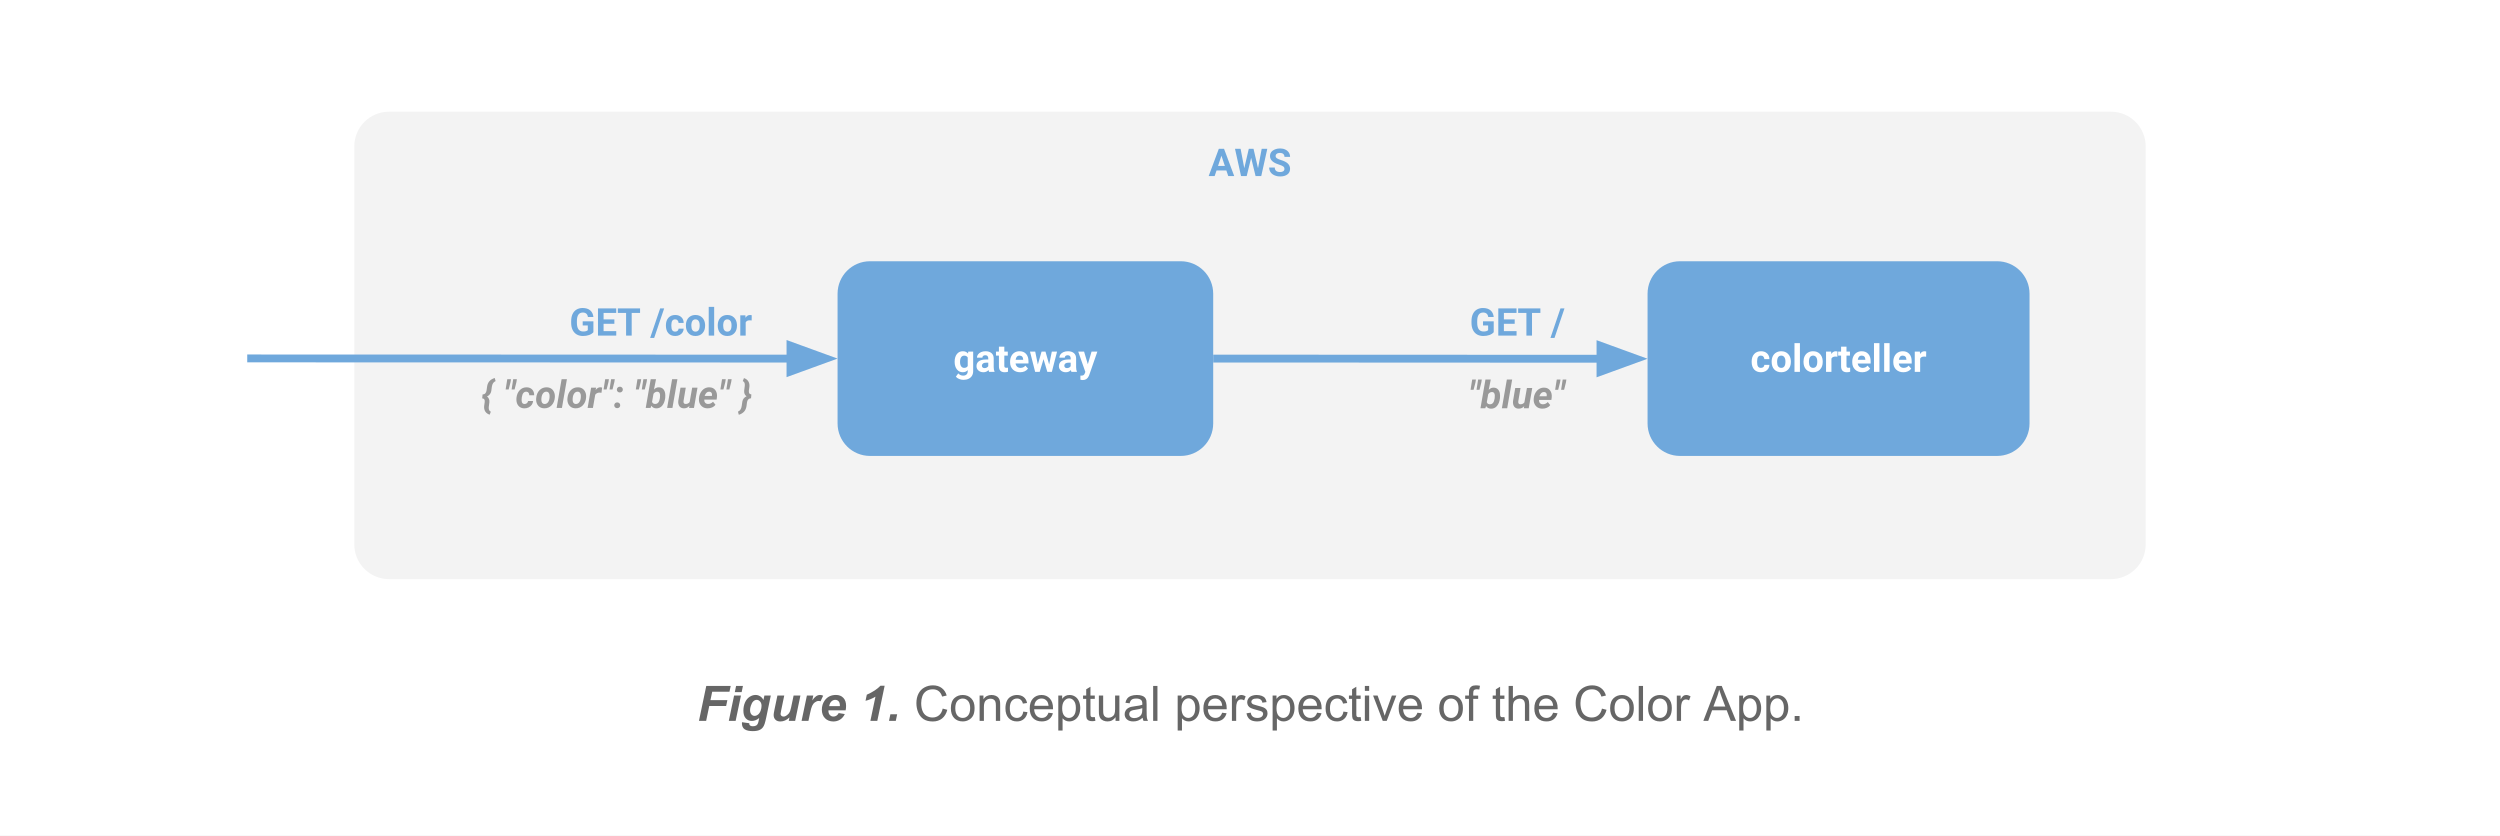
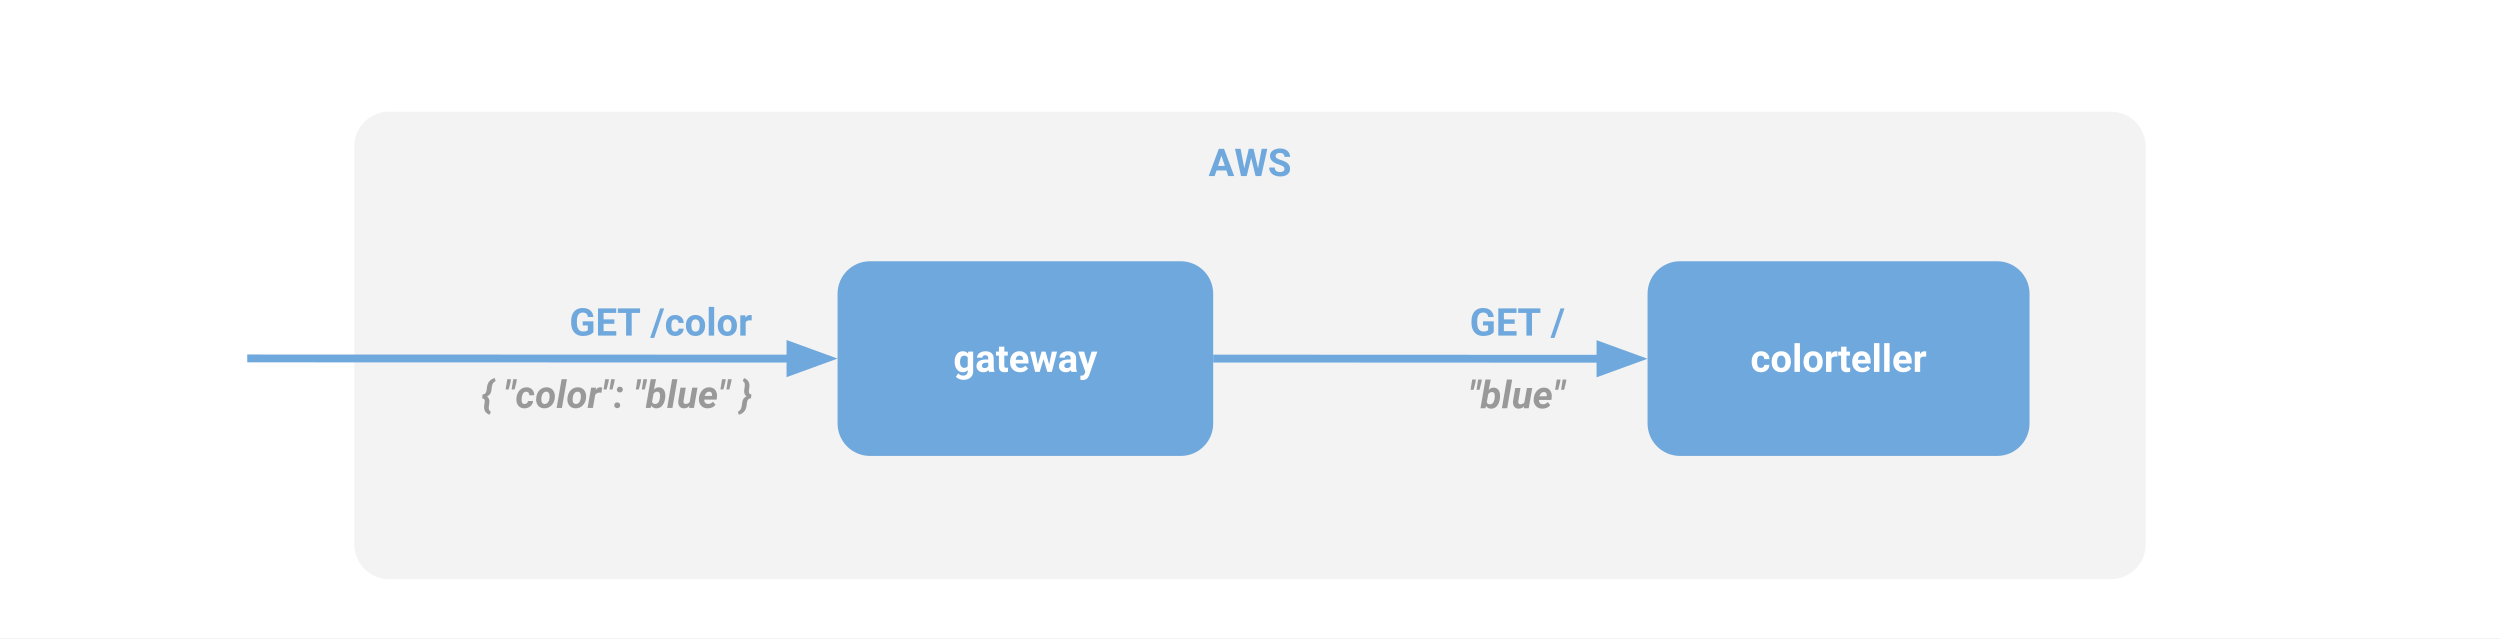
- <svg xmlns="http://www.w3.org/2000/svg" version="1.1" viewBox="0.0 0.0 955.667 319.417" fill="none" stroke="none" stroke-linecap="square" stroke-miterlimit="10">
+ <svg xmlns="http://www.w3.org/2000/svg" version="1.1" viewBox="0.0 0.0 955.667 243.958" fill="none" stroke="none" stroke-linecap="square" stroke-miterlimit="10">
  <clipPath id="p.0">
-     <path d="m0 0l955.667 0l0 319.417l-955.667 0l0 -319.417z" clip-rule="nonzero" />
+     <path d="m0 0l955.667 0l0 243.958l-955.667 0l0 -243.958z" clip-rule="nonzero" />
  </clipPath>
  <g clip-path="url(#p.0)">
-     <path fill="#ffffff" d="m0 0l955.667 0l0 319.417l-955.667 0z" fill-rule="evenodd" />
+     <path fill="#ffffff" d="m0 0l955.667 0l0 243.958l-955.667 0z" fill-rule="evenodd" />
    <path fill="#f3f3f3" d="m134.936 55.971l0 0c0 -7.609 6.168 -13.776 13.776 -13.776l658.242 0c3.654 0 7.158 1.451 9.741 4.035c2.584 2.584 4.035 6.088 4.035 9.741l0 152.132c0 7.609 -6.168 13.776 -13.776 13.776l-658.242 0c-7.609 0 -13.776 -6.168 -13.776 -13.776z" fill-rule="evenodd" />
    <path stroke="#ffffff" stroke-width="1.0" stroke-linejoin="round" stroke-linecap="butt" d="m134.936 55.971l0 0c0 -7.609 6.168 -13.776 13.776 -13.776l658.242 0c3.654 0 7.158 1.451 9.741 4.035c2.584 2.584 4.035 6.088 4.035 9.741l0 152.132c0 7.609 -6.168 13.776 -13.776 13.776l-658.242 0c-7.609 0 -13.776 -6.168 -13.776 -13.776z" fill-rule="evenodd" />
    <path fill="#6fa8dc" d="m468.802 65.169l-3.766 0l-0.719 2.141l-2.281 0l3.875 -10.422l2.0 0l3.891 10.422l-2.281 0l-0.719 -2.141zm-3.188 -1.75l2.609 0l-1.312 -3.891l-1.297 3.891zm15.283 0.891l1.406 -7.422l2.141 0l-2.312 10.422l-2.172 0l-1.688 -6.969l-1.703 6.969l-2.156 0l-2.312 -10.422l2.141 0l1.406 7.406l1.719 -7.406l1.812 0l1.719 7.422zm10.098 0.266q0 -0.609 -0.438 -0.938q-0.422 -0.328 -1.547 -0.688q-1.109 -0.359 -1.75 -0.703q-1.781 -0.969 -1.781 -2.594q0 -0.844 0.469 -1.5q0.484 -0.656 1.375 -1.031q0.891 -0.375 2.0 -0.375q1.125 0 1.984 0.406q0.875 0.406 1.359 1.141q0.484 0.734 0.484 1.672l-2.141 0q0 -0.719 -0.453 -1.109q-0.453 -0.406 -1.266 -0.406q-0.797 0 -1.234 0.344q-0.422 0.328 -0.422 0.875q0 0.5 0.5 0.844q0.516 0.344 1.516 0.656q1.828 0.547 2.656 1.359q0.844 0.812 0.844 2.031q0 1.359 -1.031 2.125q-1.016 0.766 -2.75 0.766q-1.203 0 -2.188 -0.438q-0.984 -0.438 -1.5 -1.203q-0.516 -0.766 -0.516 -1.781l2.141 0q0 1.734 2.062 1.734q0.766 0 1.188 -0.312q0.438 -0.312 0.438 -0.875z" fill-rule="nonzero" />
    <path fill="#6fa8dc" d="m320.176 112.268l0 0c0 -6.851 5.554 -12.404 12.404 -12.404l118.782 0c3.29 0 6.445 1.307 8.771 3.633c2.326 2.326 3.633 5.481 3.633 8.771l0 49.616c0 6.851 -5.554 12.404 -12.404 12.404l-118.782 0c-6.851 0 -12.404 -5.554 -12.404 -12.404z" fill-rule="evenodd" />
    <path fill="#ffffff" d="m364.93 138.234q0 -1.781 0.844 -2.875q0.844 -1.094 2.281 -1.094q1.281 0 1.984 0.875l0.094 -0.734l1.875 0l0 7.5q0 1.016 -0.469 1.766q-0.469 0.75 -1.312 1.141q-0.828 0.391 -1.953 0.391q-0.844 0 -1.656 -0.344q-0.812 -0.328 -1.219 -0.875l0.906 -1.25q0.781 0.859 1.875 0.859q0.828 0 1.281 -0.438q0.469 -0.438 0.469 -1.25l0 -0.422q-0.719 0.812 -1.891 0.812q-1.391 0 -2.25 -1.094q-0.859 -1.094 -0.859 -2.891l0 -0.078zm2.062 0.141q0 1.047 0.422 1.656q0.422 0.594 1.156 0.594q0.953 0 1.359 -0.703l0 -3.266q-0.422 -0.703 -1.344 -0.703q-0.75 0 -1.172 0.609q-0.422 0.609 -0.422 1.812zm11.085 3.781q-0.141 -0.281 -0.203 -0.688q-0.75 0.828 -1.953 0.828q-1.141 0 -1.891 -0.656q-0.75 -0.656 -0.75 -1.656q0 -1.234 0.906 -1.891q0.922 -0.656 2.641 -0.672l0.953 0l0 -0.438q0 -0.531 -0.281 -0.859q-0.266 -0.328 -0.859 -0.328q-0.516 0 -0.812 0.25q-0.297 0.25 -0.297 0.688l-2.078 0q0 -0.672 0.406 -1.234q0.422 -0.578 1.172 -0.906q0.766 -0.328 1.719 -0.328q1.422 0 2.266 0.719q0.844 0.719 0.844 2.031l0 3.344q0.016 1.109 0.312 1.672l0 0.125l-2.094 0zm-1.703 -1.438q0.453 0 0.828 -0.203q0.391 -0.203 0.578 -0.547l0 -1.328l-0.766 0q-1.562 0 -1.656 1.062l0 0.125q0 0.391 0.266 0.641q0.266 0.25 0.75 0.25zm7.545 -8.203l0 1.891l1.328 0l0 1.531l-1.328 0l0 3.859q0 0.422 0.156 0.609q0.172 0.188 0.641 0.188q0.344 0 0.609 -0.047l0 1.562q-0.609 0.188 -1.25 0.188q-2.172 0 -2.219 -2.188l0 -4.172l-1.125 0l0 -1.531l1.125 0l0 -1.891l2.062 0zm6.046 9.781q-1.703 0 -2.781 -1.047q-1.062 -1.047 -1.062 -2.781l0 -0.203q0 -1.156 0.453 -2.078q0.453 -0.922 1.266 -1.422q0.828 -0.5 1.891 -0.5q1.594 0 2.5 1.016q0.922 1.0 0.922 2.828l0 0.844l-4.938 0q0.109 0.766 0.609 1.219q0.5 0.453 1.281 0.453q1.188 0 1.859 -0.859l1.016 1.141q-0.469 0.656 -1.266 1.031q-0.781 0.359 -1.75 0.359zm-0.234 -6.359q-0.625 0 -1.016 0.422q-0.375 0.422 -0.469 1.188l2.875 0l0 -0.156q-0.016 -0.688 -0.375 -1.062q-0.359 -0.391 -1.016 -0.391zm11.328 3.406l1.016 -4.938l2.0 0l-1.984 7.75l-1.734 0l-1.453 -4.875l-1.469 4.875l-1.734 0l-1.969 -7.75l2.0 0l1.0 4.938l1.422 -4.938l1.5 0l1.406 4.938zm8.52 2.812q-0.141 -0.281 -0.203 -0.688q-0.75 0.828 -1.953 0.828q-1.141 0 -1.891 -0.656q-0.75 -0.656 -0.75 -1.656q0 -1.234 0.906 -1.891q0.922 -0.656 2.641 -0.672l0.953 0l0 -0.438q0 -0.531 -0.281 -0.859q-0.266 -0.328 -0.859 -0.328q-0.516 0 -0.812 0.25q-0.297 0.25 -0.297 0.688l-2.078 0q0 -0.672 0.406 -1.234q0.422 -0.578 1.172 -0.906q0.766 -0.328 1.719 -0.328q1.422 0 2.266 0.719q0.844 0.719 0.844 2.031l0 3.344q0.016 1.109 0.312 1.672l0 0.125l-2.094 0zm-1.703 -1.438q0.453 0 0.828 -0.203q0.391 -0.203 0.578 -0.547l0 -1.328l-0.766 0q-1.562 0 -1.656 1.062l0 0.125q0 0.391 0.266 0.641q0.266 0.25 0.75 0.25zm7.967 -1.484l1.422 -4.828l2.219 0l-3.109 8.953l-0.172 0.406q-0.688 1.516 -2.281 1.516q-0.453 0 -0.922 -0.141l0 -1.562l0.312 0.016q0.594 0 0.875 -0.188q0.297 -0.172 0.453 -0.594l0.25 -0.641l-2.719 -7.766l2.234 0l1.438 4.828z" fill-rule="nonzero" />
    <path fill="#6fa8dc" d="m629.808 112.268l0 0c0 -6.851 5.554 -12.404 12.404 -12.404l121.207 0c3.29 0 6.445 1.307 8.771 3.633c2.326 2.326 3.633 5.481 3.633 8.771l0 49.616c0 6.851 -5.554 12.404 -12.404 12.404l-121.207 0c-6.851 0 -12.404 -5.554 -12.404 -12.404z" fill-rule="evenodd" />
    <path fill="#ffffff" d="m673.15 140.625q0.578 0 0.922 -0.312q0.359 -0.312 0.375 -0.828l1.938 0q0 0.781 -0.422 1.438q-0.422 0.656 -1.156 1.016q-0.734 0.359 -1.625 0.359q-1.656 0 -2.625 -1.047q-0.953 -1.062 -0.953 -2.922l0 -0.141q0 -1.781 0.953 -2.844q0.953 -1.078 2.609 -1.078q1.453 0 2.328 0.828q0.891 0.828 0.891 2.203l-1.938 0q-0.016 -0.594 -0.375 -0.969q-0.344 -0.391 -0.938 -0.391q-0.719 0 -1.094 0.531q-0.359 0.531 -0.359 1.703l0 0.219q0 1.203 0.359 1.719q0.359 0.516 1.109 0.516zm4.096 -2.406q0 -1.156 0.438 -2.062q0.453 -0.906 1.281 -1.391q0.844 -0.5 1.938 -0.5q1.578 0 2.562 0.969q0.984 0.953 1.109 2.594l0.016 0.531q0 1.781 -1.0 2.859q-1.0 1.078 -2.672 1.078q-1.672 0 -2.672 -1.062q-1.0 -1.078 -1.0 -2.922l0 -0.094zm2.078 0.141q0 1.109 0.406 1.688q0.422 0.578 1.188 0.578q0.75 0 1.172 -0.562q0.422 -0.578 0.422 -1.844q0 -1.094 -0.422 -1.688q-0.422 -0.594 -1.188 -0.594q-0.75 0 -1.172 0.594q-0.406 0.594 -0.406 1.828zm8.725 3.797l-2.078 0l0 -11.0l2.078 0l0 11.0zm1.37 -3.938q0 -1.156 0.438 -2.062q0.453 -0.906 1.281 -1.391q0.844 -0.5 1.938 -0.5q1.578 0 2.562 0.969q0.984 0.953 1.109 2.594l0.016 0.531q0 1.781 -1.0 2.859q-1.0 1.078 -2.672 1.078q-1.672 0 -2.672 -1.062q-1.0 -1.078 -1.0 -2.922l0 -0.094zm2.078 0.141q0 1.109 0.406 1.688q0.422 0.578 1.188 0.578q0.75 0 1.172 -0.562q0.422 -0.578 0.422 -1.844q0 -1.094 -0.422 -1.688q-0.422 -0.594 -1.188 -0.594q-0.75 0 -1.172 0.594q-0.406 0.594 -0.406 1.828zm10.881 -2.0q-0.422 -0.062 -0.734 -0.062q-1.172 0 -1.547 0.797l0 5.062l-2.062 0l0 -7.75l1.953 0l0.062 0.938q0.609 -1.078 1.719 -1.078q0.344 0 0.641 0.094l-0.031 2.0zm3.471 -3.844l0 1.891l1.328 0l0 1.531l-1.328 0l0 3.859q0 0.422 0.156 0.609q0.172 0.188 0.641 0.188q0.344 0 0.609 -0.047l0 1.562q-0.609 0.188 -1.25 0.188q-2.172 0 -2.219 -2.188l0 -4.172l-1.125 0l0 -1.531l1.125 0l0 -1.891l2.062 0zm6.046 9.781q-1.703 0 -2.781 -1.047q-1.062 -1.047 -1.062 -2.781l0 -0.203q0 -1.156 0.453 -2.078q0.453 -0.922 1.266 -1.422q0.828 -0.5 1.891 -0.5q1.594 0 2.5 1.016q0.922 1.0 0.922 2.828l0 0.844l-4.938 0q0.109 0.766 0.609 1.219q0.5 0.453 1.281 0.453q1.188 0 1.859 -0.859l1.016 1.141q-0.469 0.656 -1.266 1.031q-0.781 0.359 -1.75 0.359zm-0.234 -6.359q-0.625 0 -1.016 0.422q-0.375 0.422 -0.469 1.188l2.875 0l0 -0.156q-0.016 -0.688 -0.375 -1.062q-0.359 -0.391 -1.016 -0.391zm6.781 6.219l-2.078 0l0 -11.0l2.078 0l0 11.0zm3.886 0l-2.078 0l0 -11.0l2.078 0l0 11.0zm5.261 0.141q-1.703 0 -2.781 -1.047q-1.062 -1.047 -1.062 -2.781l0 -0.203q0 -1.156 0.453 -2.078q0.453 -0.922 1.266 -1.422q0.828 -0.5 1.891 -0.5q1.594 0 2.5 1.016q0.922 1.0 0.922 2.828l0 0.844l-4.938 0q0.109 0.766 0.609 1.219q0.5 0.453 1.281 0.453q1.188 0 1.859 -0.859l1.016 1.141q-0.469 0.656 -1.266 1.031q-0.781 0.359 -1.75 0.359zm-0.234 -6.359q-0.625 0 -1.016 0.422q-0.375 0.422 -0.469 1.188l2.875 0l0 -0.156q-0.016 -0.688 -0.375 -1.062q-0.359 -0.391 -1.016 -0.391zm8.938 0.422q-0.422 -0.062 -0.734 -0.062q-1.172 0 -1.547 0.797l0 5.062l-2.062 0l0 -7.75l1.953 0l0.062 0.938q0.609 -1.078 1.719 -1.078q0.344 0 0.641 0.094l-0.031 2.0z" fill-rule="nonzero" />
    <path fill="#000000" fill-opacity="0.0" d="m463.766 137.076c41.51 0 62.264 0.016 83.02 0.031c20.756 0.016 41.513 0.032 83.027 0.032" fill-rule="evenodd" />
    <path stroke="#6fa8dc" stroke-width="3.0" stroke-linejoin="round" stroke-linecap="butt" d="m463.766 137.076c41.51 0 62.264 0.016 83.02 0.031c10.378 0.008 20.756 0.016 33.729 0.022c6.487 0.003 13.622 0.005 21.73 0.007l9.568 9.460449E-4" fill-rule="evenodd" />
    <path fill="#6fa8dc" stroke="#6fa8dc" stroke-width="3.0" stroke-linecap="butt" d="m611.813 142.093l13.615 -4.954l-13.614 -4.957z" fill-rule="evenodd" />
-     <path fill="#000000" fill-opacity="0.0" d="m6.11 250.877l943.78 0l0 35.528l-943.78 0z" fill-rule="evenodd" />
-     <path stroke="#ffffff" stroke-width="1.0" stroke-linejoin="round" stroke-linecap="butt" d="m6.11 250.877l943.78 0l0 35.528l-943.78 0z" fill-rule="evenodd" />
-     <path fill="#666666" d="m267.189 275.56l2.797 -13.359l9.344 0l-0.484 2.234l-6.594 0l-0.672 3.203l6.469 0l-0.469 2.234l-6.453 0l-1.188 5.688l-2.75 0zm14.193 -13.359l2.625 0l-0.5 2.375l-2.609 0l0.484 -2.375zm-0.766 3.688l2.625 0l-2.031 9.672l-2.609 0l2.016 -9.672zm3.027 10.188l2.766 0.391q0 0.422 0.125 0.641q0.141 0.219 0.438 0.359q0.312 0.156 0.844 0.156q0.828 0 1.328 -0.328q0.375 -0.266 0.609 -0.828q0.156 -0.344 0.375 -1.547l0.094 -0.453q-1.359 1.125 -2.812 1.125q-1.422 0 -2.328 -1.0q-0.906 -1.0 -0.906 -2.938q0 -1.703 0.609 -3.109q0.625 -1.422 1.75 -2.156q1.125 -0.734 2.281 -0.734q0.969 0 1.766 0.516q0.812 0.516 1.25 1.422l0.375 -1.703l2.438 0l-1.672 8.062q-0.406 1.938 -0.688 2.766q-0.281 0.828 -0.656 1.312q-0.359 0.5 -0.922 0.828q-0.547 0.344 -1.312 0.484q-0.75 0.141 -1.625 0.141q-2.062 0 -3.109 -0.703q-1.047 -0.703 -1.047 -2.328q0 -0.172 0.031 -0.375zm3.078 -4.672q0 1.094 0.5 1.672q0.5 0.578 1.234 0.578q0.688 0 1.328 -0.516q0.641 -0.516 0.984 -1.469q0.344 -0.969 0.344 -1.859q0 -1.031 -0.562 -1.656q-0.547 -0.625 -1.281 -0.625q-0.703 0 -1.297 0.562q-0.578 0.547 -0.953 1.703q-0.297 0.891 -0.297 1.609zm10.458 -5.516l2.609 0l-1.188 5.734q-0.219 1.016 -0.219 1.281q0 0.422 0.312 0.719q0.312 0.297 0.797 0.297q0.344 0 0.672 -0.125q0.344 -0.141 0.688 -0.406q0.359 -0.266 0.641 -0.609q0.281 -0.359 0.531 -0.922q0.172 -0.422 0.375 -1.359l0.969 -4.609l2.609 0l-2.016 9.672l-2.438 0l0.266 -1.312q-1.609 1.547 -3.484 1.547q-1.203 0 -1.891 -0.688q-0.672 -0.688 -0.672 -1.828q0 -0.5 0.312 -2.0l1.125 -5.391zm11.271 0l2.438 0l-0.391 1.875q1.375 -2.109 2.969 -2.109q0.562 0 1.203 0.281l-1.0 2.141q-0.359 -0.125 -0.75 -0.125q-0.688 0 -1.391 0.516q-0.688 0.5 -1.078 1.359q-0.391 0.859 -0.766 2.703l-0.641 3.031l-2.625 0l2.031 -9.672zm14.807 5.641l-6.562 0q-0.016 0.156 -0.016 0.234q0 0.969 0.547 1.562q0.562 0.594 1.359 0.594q1.297 0 2.031 -1.344l2.328 0.391q-0.672 1.406 -1.828 2.125q-1.141 0.703 -2.562 0.703q-1.938 0 -3.172 -1.234q-1.219 -1.234 -1.219 -3.266q0 -2.0 1.109 -3.547q1.5 -2.094 4.297 -2.094q1.766 0 2.812 1.109q1.047 1.094 1.047 3.062q0 0.953 -0.172 1.703zm-2.203 -1.594q0 -0.172 0 -0.266q0 -1.062 -0.484 -1.594q-0.484 -0.547 -1.297 -0.547q-0.797 0 -1.453 0.609q-0.641 0.609 -0.859 1.797l4.094 0zm9.809 -2.047l0.484 -2.328q3.375 -1.484 5.234 -3.438l1.594 0l-2.812 13.438l-2.641 0l1.938 -9.25q-0.812 0.516 -1.891 0.953q-1.062 0.438 -1.906 0.625zm9.501 5.156l2.594 0l-0.531 2.516l-2.594 0l0.531 -2.516z" fill-rule="nonzero" />
-     <path fill="#666666" d="m360.356 270.873l1.766 0.453q-0.562 2.172 -2.0 3.328q-1.438 1.141 -3.531 1.141q-2.156 0 -3.516 -0.875q-1.344 -0.891 -2.062 -2.547q-0.703 -1.672 -0.703 -3.594q0 -2.078 0.797 -3.625q0.797 -1.562 2.266 -2.359q1.484 -0.812 3.25 -0.812q2.0 0 3.359 1.016q1.375 1.016 1.906 2.875l-1.734 0.406q-0.469 -1.453 -1.359 -2.109q-0.875 -0.672 -2.203 -0.672q-1.547 0 -2.578 0.734q-1.031 0.734 -1.453 1.984q-0.422 1.234 -0.422 2.562q0 1.703 0.5 2.969q0.5 1.266 1.547 1.906q1.047 0.625 2.266 0.625q1.484 0 2.516 -0.859q1.031 -0.859 1.391 -2.547zm3.129 -0.156q0 -2.688 1.484 -3.969q1.25 -1.078 3.047 -1.078q2.0 0 3.266 1.312q1.266 1.297 1.266 3.609q0 1.859 -0.562 2.938q-0.562 1.062 -1.641 1.656q-1.062 0.594 -2.328 0.594q-2.031 0 -3.281 -1.297q-1.25 -1.312 -1.25 -3.766zm1.688 0q0 1.859 0.797 2.797q0.812 0.922 2.047 0.922q1.219 0 2.031 -0.922q0.812 -0.938 0.812 -2.844q0 -1.797 -0.812 -2.719q-0.812 -0.922 -2.031 -0.922q-1.234 0 -2.047 0.922q-0.797 0.906 -0.797 2.766zm9.298 4.844l0 -9.672l1.469 0l0 1.375q1.062 -1.594 3.078 -1.594q0.875 0 1.609 0.312q0.734 0.312 1.094 0.828q0.375 0.5 0.516 1.203q0.094 0.453 0.094 1.594l0 5.953l-1.641 0l0 -5.891q0 -1.0 -0.203 -1.484q-0.188 -0.5 -0.672 -0.797q-0.484 -0.297 -1.141 -0.297q-1.047 0 -1.812 0.672q-0.75 0.656 -0.75 2.516l0 5.281l-1.641 0zm16.688 -3.547l1.609 0.219q-0.266 1.656 -1.359 2.609q-1.078 0.938 -2.672 0.938q-1.984 0 -3.188 -1.297q-1.203 -1.297 -1.203 -3.719q0 -1.578 0.516 -2.75q0.516 -1.172 1.578 -1.75q1.062 -0.594 2.312 -0.594q1.578 0 2.578 0.797q1.0 0.797 1.281 2.266l-1.594 0.234q-0.234 -0.969 -0.812 -1.453q-0.578 -0.5 -1.391 -0.5q-1.234 0 -2.016 0.891q-0.781 0.891 -0.781 2.812q0 1.953 0.75 2.844q0.75 0.875 1.953 0.875q0.969 0 1.609 -0.594q0.656 -0.594 0.828 -1.828zm9.641 0.438l1.688 0.203q-0.406 1.484 -1.484 2.312q-1.078 0.812 -2.766 0.812q-2.125 0 -3.375 -1.297q-1.234 -1.312 -1.234 -3.672q0 -2.453 1.25 -3.797q1.266 -1.344 3.266 -1.344q1.938 0 3.156 1.328q1.234 1.312 1.234 3.703q0 0.156 0 0.438l-7.219 0q0.094 1.594 0.906 2.453q0.812 0.844 2.016 0.844q0.906 0 1.547 -0.469q0.641 -0.484 1.016 -1.516zm-5.391 -2.656l5.406 0q-0.109 -1.219 -0.625 -1.828q-0.781 -0.953 -2.031 -0.953q-1.125 0 -1.906 0.766q-0.766 0.75 -0.844 2.016zm9.141 9.469l0 -13.375l1.484 0l0 1.25q0.531 -0.734 1.188 -1.094q0.672 -0.375 1.625 -0.375q1.234 0 2.172 0.641q0.953 0.625 1.438 1.797q0.484 1.156 0.484 2.547q0 1.484 -0.531 2.672q-0.531 1.188 -1.547 1.828q-1.016 0.625 -2.141 0.625q-0.812 0 -1.469 -0.344q-0.656 -0.344 -1.062 -0.875l0 4.703l-1.641 0zm1.484 -8.484q0 1.859 0.75 2.766q0.766 0.891 1.828 0.891q1.094 0 1.875 -0.922q0.781 -0.938 0.781 -2.875q0 -1.844 -0.766 -2.766q-0.75 -0.922 -1.812 -0.922q-1.047 0 -1.859 0.984q-0.797 0.969 -0.797 2.844zm12.469 3.312l0.234 1.453q-0.688 0.141 -1.234 0.141q-0.891 0 -1.391 -0.281q-0.484 -0.281 -0.688 -0.734q-0.203 -0.469 -0.203 -1.938l0 -5.578l-1.203 0l0 -1.266l1.203 0l0 -2.391l1.625 -0.984l0 3.375l1.656 0l0 1.266l-1.656 0l0 5.672q0 0.688 0.078 0.891q0.094 0.203 0.281 0.328q0.203 0.109 0.578 0.109q0.266 0 0.719 -0.062zm7.933 1.469l0 -1.422q-1.125 1.641 -3.062 1.641q-0.859 0 -1.609 -0.328q-0.734 -0.328 -1.094 -0.828q-0.359 -0.5 -0.5 -1.219q-0.109 -0.469 -0.109 -1.531l0 -5.984l1.641 0l0 5.359q0 1.281 0.109 1.734q0.156 0.641 0.656 1.016q0.5 0.375 1.234 0.375q0.734 0 1.375 -0.375q0.656 -0.391 0.922 -1.031q0.266 -0.656 0.266 -1.891l0 -5.188l1.641 0l0 9.672l-1.469 0zm10.36 -1.188q-0.922 0.766 -1.766 1.094q-0.828 0.312 -1.797 0.312q-1.594 0 -2.453 -0.781q-0.859 -0.781 -0.859 -1.984q0 -0.719 0.328 -1.297q0.328 -0.594 0.844 -0.938q0.531 -0.359 1.188 -0.547q0.469 -0.125 1.453 -0.25q1.984 -0.234 2.922 -0.562q0.016 -0.344 0.016 -0.422q0 -1.0 -0.469 -1.422q-0.625 -0.547 -1.875 -0.547q-1.156 0 -1.703 0.406q-0.547 0.406 -0.812 1.422l-1.609 -0.219q0.219 -1.016 0.719 -1.641q0.5 -0.641 1.453 -0.984q0.953 -0.344 2.188 -0.344q1.25 0 2.016 0.297q0.781 0.281 1.141 0.734q0.375 0.438 0.516 1.109q0.078 0.422 0.078 1.516l0 2.188q0 2.281 0.109 2.891q0.109 0.594 0.406 1.156l-1.703 0q-0.266 -0.516 -0.328 -1.188zm-0.141 -3.672q-0.891 0.375 -2.672 0.625q-1.016 0.141 -1.438 0.328q-0.422 0.188 -0.656 0.531q-0.219 0.344 -0.219 0.781q0 0.656 0.5 1.094q0.5 0.438 1.453 0.438q0.938 0 1.672 -0.406q0.75 -0.422 1.094 -1.141q0.266 -0.562 0.266 -1.641l0 -0.609zm4.157 4.859l0 -13.359l1.641 0l0 13.359l-1.641 0zm9.375 3.703l0 -13.375l1.484 0l0 1.25q0.531 -0.734 1.188 -1.094q0.672 -0.375 1.625 -0.375q1.234 0 2.172 0.641q0.953 0.625 1.438 1.797q0.484 1.156 0.484 2.547q0 1.484 -0.531 2.672q-0.531 1.188 -1.547 1.828q-1.016 0.625 -2.141 0.625q-0.812 0 -1.469 -0.344q-0.656 -0.344 -1.062 -0.875l0 4.703l-1.641 0zm1.484 -8.484q0 1.859 0.75 2.766q0.766 0.891 1.828 0.891q1.094 0 1.875 -0.922q0.781 -0.938 0.781 -2.875q0 -1.844 -0.766 -2.766q-0.75 -0.922 -1.812 -0.922q-1.047 0 -1.859 0.984q-0.797 0.969 -0.797 2.844zm15.516 1.672l1.688 0.203q-0.406 1.484 -1.484 2.312q-1.078 0.812 -2.766 0.812q-2.125 0 -3.375 -1.297q-1.234 -1.312 -1.234 -3.672q0 -2.453 1.25 -3.797q1.266 -1.344 3.266 -1.344q1.938 0 3.156 1.328q1.234 1.312 1.234 3.703q0 0.156 0 0.438l-7.219 0q0.094 1.594 0.906 2.453q0.812 0.844 2.016 0.844q0.906 0 1.547 -0.469q0.641 -0.484 1.016 -1.516zm-5.391 -2.656l5.406 0q-0.109 -1.219 -0.625 -1.828q-0.781 -0.953 -2.031 -0.953q-1.125 0 -1.906 0.766q-0.766 0.75 -0.844 2.016zm9.126 5.766l0 -9.672l1.469 0l0 1.469q0.562 -1.031 1.031 -1.359q0.484 -0.328 1.062 -0.328q0.828 0 1.688 0.531l-0.562 1.516q-0.609 -0.359 -1.203 -0.359q-0.547 0 -0.969 0.328q-0.422 0.328 -0.609 0.891q-0.281 0.875 -0.281 1.922l0 5.062l-1.625 0zm5.572 -2.891l1.625 -0.25q0.125 0.969 0.75 1.5q0.625 0.516 1.75 0.516q1.125 0 1.672 -0.453q0.547 -0.469 0.547 -1.094q0 -0.547 -0.484 -0.875q-0.328 -0.219 -1.672 -0.547q-1.812 -0.469 -2.516 -0.797q-0.688 -0.328 -1.047 -0.906q-0.359 -0.594 -0.359 -1.312q0 -0.641 0.297 -1.188q0.297 -0.562 0.812 -0.922q0.375 -0.281 1.031 -0.469q0.672 -0.203 1.422 -0.203q1.141 0 2.0 0.328q0.859 0.328 1.266 0.891q0.422 0.562 0.578 1.5l-1.609 0.219q-0.109 -0.75 -0.641 -1.172q-0.516 -0.422 -1.469 -0.422q-1.141 0 -1.625 0.375q-0.469 0.375 -0.469 0.875q0 0.312 0.188 0.578q0.203 0.266 0.641 0.438q0.234 0.094 1.438 0.422q1.75 0.453 2.438 0.75q0.688 0.297 1.078 0.859q0.391 0.562 0.391 1.406q0 0.828 -0.484 1.547q-0.469 0.719 -1.375 1.125q-0.906 0.391 -2.047 0.391q-1.875 0 -2.875 -0.781q-0.984 -0.781 -1.25 -2.328zm9.984 6.594l0 -13.375l1.484 0l0 1.25q0.531 -0.734 1.188 -1.094q0.672 -0.375 1.625 -0.375q1.234 0 2.172 0.641q0.953 0.625 1.438 1.797q0.484 1.156 0.484 2.547q0 1.484 -0.531 2.672q-0.531 1.188 -1.547 1.828q-1.016 0.625 -2.141 0.625q-0.812 0 -1.469 -0.344q-0.656 -0.344 -1.062 -0.875l0 4.703l-1.641 0zm1.484 -8.484q0 1.859 0.75 2.766q0.766 0.891 1.828 0.891q1.094 0 1.875 -0.922q0.781 -0.938 0.781 -2.875q0 -1.844 -0.766 -2.766q-0.75 -0.922 -1.812 -0.922q-1.047 0 -1.859 0.984q-0.797 0.969 -0.797 2.844zm15.516 1.672l1.688 0.203q-0.406 1.484 -1.484 2.312q-1.078 0.812 -2.766 0.812q-2.125 0 -3.375 -1.297q-1.234 -1.312 -1.234 -3.672q0 -2.453 1.25 -3.797q1.266 -1.344 3.266 -1.344q1.938 0 3.156 1.328q1.234 1.312 1.234 3.703q0 0.156 0 0.438l-7.219 0q0.094 1.594 0.906 2.453q0.812 0.844 2.016 0.844q0.906 0 1.547 -0.469q0.641 -0.484 1.016 -1.516zm-5.391 -2.656l5.406 0q-0.109 -1.219 -0.625 -1.828q-0.781 -0.953 -2.031 -0.953q-1.125 0 -1.906 0.766q-0.766 0.75 -0.844 2.016zm15.454 2.219l1.609 0.219q-0.266 1.656 -1.359 2.609q-1.078 0.938 -2.672 0.938q-1.984 0 -3.188 -1.297q-1.203 -1.297 -1.203 -3.719q0 -1.578 0.516 -2.75q0.516 -1.172 1.578 -1.75q1.062 -0.594 2.312 -0.594q1.578 0 2.578 0.797q1.0 0.797 1.281 2.266l-1.594 0.234q-0.234 -0.969 -0.812 -1.453q-0.578 -0.5 -1.391 -0.5q-1.234 0 -2.016 0.891q-0.781 0.891 -0.781 2.812q0 1.953 0.75 2.844q0.75 0.875 1.953 0.875q0.969 0 1.609 -0.594q0.656 -0.594 0.828 -1.828zm6.594 2.078l0.234 1.453q-0.688 0.141 -1.234 0.141q-0.891 0 -1.391 -0.281q-0.484 -0.281 -0.688 -0.734q-0.203 -0.469 -0.203 -1.938l0 -5.578l-1.203 0l0 -1.266l1.203 0l0 -2.391l1.625 -0.984l0 3.375l1.656 0l0 1.266l-1.656 0l0 5.672q0 0.688 0.078 0.891q0.094 0.203 0.281 0.328q0.203 0.109 0.578 0.109q0.266 0 0.719 -0.062zm1.605 -10.0l0 -1.891l1.641 0l0 1.891l-1.641 0zm0 11.469l0 -9.672l1.641 0l0 9.672l-1.641 0zm6.832 0l-3.688 -9.672l1.734 0l2.078 5.797q0.328 0.938 0.625 1.938q0.203 -0.766 0.609 -1.828l2.141 -5.906l1.688 0l-3.656 9.672l-1.531 0zm13.266 -3.109l1.688 0.203q-0.406 1.484 -1.484 2.312q-1.078 0.812 -2.766 0.812q-2.125 0 -3.375 -1.297q-1.234 -1.312 -1.234 -3.672q0 -2.453 1.25 -3.797q1.266 -1.344 3.266 -1.344q1.938 0 3.156 1.328q1.234 1.312 1.234 3.703q0 0.156 0 0.438l-7.219 0q0.094 1.594 0.906 2.453q0.812 0.844 2.016 0.844q0.906 0 1.547 -0.469q0.641 -0.484 1.016 -1.516zm-5.391 -2.656l5.406 0q-0.109 -1.219 -0.625 -1.828q-0.781 -0.953 -2.031 -0.953q-1.125 0 -1.906 0.766q-0.766 0.75 -0.844 2.016zm13.715 0.922q0 -2.688 1.484 -3.969q1.25 -1.078 3.047 -1.078q2.0 0 3.266 1.312q1.266 1.297 1.266 3.609q0 1.859 -0.562 2.938q-0.562 1.062 -1.641 1.656q-1.062 0.594 -2.328 0.594q-2.031 0 -3.281 -1.297q-1.25 -1.312 -1.25 -3.766zm1.688 0q0 1.859 0.797 2.797q0.812 0.922 2.047 0.922q1.219 0 2.031 -0.922q0.812 -0.938 0.812 -2.844q0 -1.797 -0.812 -2.719q-0.812 -0.922 -2.031 -0.922q-1.234 0 -2.047 0.922q-0.797 0.906 -0.797 2.766zm9.688 4.844l0 -8.406l-1.453 0l0 -1.266l1.453 0l0 -1.031q0 -0.969 0.172 -1.453q0.234 -0.641 0.828 -1.031q0.594 -0.391 1.672 -0.391q0.688 0 1.531 0.156l-0.25 1.438q-0.5 -0.094 -0.953 -0.094q-0.75 0 -1.062 0.328q-0.312 0.312 -0.312 1.188l0 0.891l1.891 0l0 1.266l-1.891 0l0 8.406l-1.625 0zm13.554 -1.469l0.234 1.453q-0.688 0.141 -1.234 0.141q-0.891 0 -1.391 -0.281q-0.484 -0.281 -0.688 -0.734q-0.203 -0.469 -0.203 -1.938l0 -5.578l-1.203 0l0 -1.266l1.203 0l0 -2.391l1.625 -0.984l0 3.375l1.656 0l0 1.266l-1.656 0l0 5.672q0 0.688 0.078 0.891q0.094 0.203 0.281 0.328q0.203 0.109 0.578 0.109q0.266 0 0.719 -0.062zm1.605 1.469l0 -13.359l1.641 0l0 4.797q1.141 -1.328 2.891 -1.328q1.078 0 1.859 0.422q0.797 0.422 1.141 1.172q0.344 0.75 0.344 2.172l0 6.125l-1.641 0l0 -6.125q0 -1.234 -0.531 -1.797q-0.531 -0.562 -1.516 -0.562q-0.719 0 -1.359 0.391q-0.641 0.375 -0.922 1.016q-0.266 0.641 -0.266 1.781l0 5.297l-1.641 0zm17.001 -3.109l1.688 0.203q-0.406 1.484 -1.484 2.312q-1.078 0.812 -2.766 0.812q-2.125 0 -3.375 -1.297q-1.234 -1.312 -1.234 -3.672q0 -2.453 1.25 -3.797q1.266 -1.344 3.266 -1.344q1.938 0 3.156 1.328q1.234 1.312 1.234 3.703q0 0.156 0 0.438l-7.219 0q0.094 1.594 0.906 2.453q0.812 0.844 2.016 0.844q0.906 0 1.547 -0.469q0.641 -0.484 1.016 -1.516zm-5.391 -2.656l5.406 0q-0.109 -1.219 -0.625 -1.828q-0.781 -0.953 -2.031 -0.953q-1.125 0 -1.906 0.766q-0.766 0.75 -0.844 2.016zm24.059 1.078l1.766 0.453q-0.562 2.172 -2.0 3.328q-1.438 1.141 -3.531 1.141q-2.156 0 -3.516 -0.875q-1.344 -0.891 -2.062 -2.547q-0.703 -1.672 -0.703 -3.594q0 -2.078 0.797 -3.625q0.797 -1.562 2.266 -2.359q1.484 -0.812 3.25 -0.812q2.0 0 3.359 1.016q1.375 1.016 1.906 2.875l-1.734 0.406q-0.469 -1.453 -1.359 -2.109q-0.875 -0.672 -2.203 -0.672q-1.547 0 -2.578 0.734q-1.031 0.734 -1.453 1.984q-0.422 1.234 -0.422 2.562q0 1.703 0.5 2.969q0.5 1.266 1.547 1.906q1.047 0.625 2.266 0.625q1.484 0 2.516 -0.859q1.031 -0.859 1.391 -2.547zm3.129 -0.156q0 -2.688 1.484 -3.969q1.25 -1.078 3.047 -1.078q2.0 0 3.266 1.312q1.266 1.297 1.266 3.609q0 1.859 -0.562 2.938q-0.562 1.062 -1.641 1.656q-1.062 0.594 -2.328 0.594q-2.031 0 -3.281 -1.297q-1.25 -1.312 -1.25 -3.766zm1.688 0q0 1.859 0.797 2.797q0.812 0.922 2.047 0.922q1.219 0 2.031 -0.922q0.812 -0.938 0.812 -2.844q0 -1.797 -0.812 -2.719q-0.812 -0.922 -2.031 -0.922q-1.234 0 -2.047 0.922q-0.797 0.906 -0.797 2.766zm9.251 4.844l0 -13.359l1.641 0l0 13.359l-1.641 0zm3.582 -4.844q0 -2.688 1.484 -3.969q1.25 -1.078 3.047 -1.078q2.0 0 3.266 1.312q1.266 1.297 1.266 3.609q0 1.859 -0.562 2.938q-0.562 1.062 -1.641 1.656q-1.062 0.594 -2.328 0.594q-2.031 0 -3.281 -1.297q-1.25 -1.312 -1.25 -3.766zm1.688 0q0 1.859 0.797 2.797q0.812 0.922 2.047 0.922q1.219 0 2.031 -0.922q0.812 -0.938 0.812 -2.844q0 -1.797 -0.812 -2.719q-0.812 -0.922 -2.031 -0.922q-1.234 0 -2.047 0.922q-0.797 0.906 -0.797 2.766zm9.282 4.844l0 -9.672l1.469 0l0 1.469q0.562 -1.031 1.031 -1.359q0.484 -0.328 1.062 -0.328q0.828 0 1.688 0.531l-0.562 1.516q-0.609 -0.359 -1.203 -0.359q-0.547 0 -0.969 0.328q-0.422 0.328 -0.609 0.891q-0.281 0.875 -0.281 1.922l0 5.062l-1.625 0zm10.146 0l5.125 -13.359l1.906 0l5.469 13.359l-2.016 0l-1.547 -4.047l-5.594 0l-1.469 4.047l-1.875 0zm3.859 -5.484l4.531 0l-1.406 -3.703q-0.625 -1.688 -0.938 -2.766q-0.266 1.281 -0.719 2.547l-1.469 3.922zm9.85 9.188l0 -13.375l1.484 0l0 1.25q0.531 -0.734 1.188 -1.094q0.672 -0.375 1.625 -0.375q1.234 0 2.172 0.641q0.953 0.625 1.438 1.797q0.484 1.156 0.484 2.547q0 1.484 -0.531 2.672q-0.531 1.188 -1.547 1.828q-1.016 0.625 -2.141 0.625q-0.812 0 -1.469 -0.344q-0.656 -0.344 -1.062 -0.875l0 4.703l-1.641 0zm1.484 -8.484q0 1.859 0.75 2.766q0.766 0.891 1.828 0.891q1.094 0 1.875 -0.922q0.781 -0.938 0.781 -2.875q0 -1.844 -0.766 -2.766q-0.75 -0.922 -1.812 -0.922q-1.047 0 -1.859 0.984q-0.797 0.969 -0.797 2.844zm8.891 8.484l0 -13.375l1.484 0l0 1.25q0.531 -0.734 1.188 -1.094q0.672 -0.375 1.625 -0.375q1.234 0 2.172 0.641q0.953 0.625 1.438 1.797q0.484 1.156 0.484 2.547q0 1.484 -0.531 2.672q-0.531 1.188 -1.547 1.828q-1.016 0.625 -2.141 0.625q-0.812 0 -1.469 -0.344q-0.656 -0.344 -1.062 -0.875l0 4.703l-1.641 0zm1.484 -8.484q0 1.859 0.75 2.766q0.766 0.891 1.828 0.891q1.094 0 1.875 -0.922q0.781 -0.938 0.781 -2.875q0 -1.844 -0.766 -2.766q-0.75 -0.922 -1.812 -0.922q-1.047 0 -1.859 0.984q-0.797 0.969 -0.797 2.844zm9.344 4.781l0 -1.875l1.875 0l0 1.875l-1.875 0z" fill-rule="nonzero" />
    <path fill="#000000" fill-opacity="0.0" d="m94.507 137.013c56.417 0 84.626 0.016 112.835 0.031c28.209 0.016 56.417 0.031 112.835 0.031" fill-rule="evenodd" />
    <path stroke="#6fa8dc" stroke-width="3.0" stroke-linejoin="round" stroke-linecap="butt" d="m94.507 137.013c56.417 0 84.626 0.016 112.835 0.031c14.104 0.008 28.209 0.016 45.839 0.022c8.815 0.003 18.512 0.005 29.531 0.007l19.465 0.001" fill-rule="evenodd" />
    <path fill="#6fa8dc" stroke="#6fa8dc" stroke-width="3.0" stroke-linecap="butt" d="m302.175 142.03l13.615 -4.954l-13.614 -4.956z" fill-rule="evenodd" />
    <path fill="#000000" fill-opacity="0.0" d="m197.354 112.433l99.181 0l0 21.575l-99.181 0z" fill-rule="evenodd" />
    <path fill="#6fa8dc" d="m226.84 126.988q-0.578 0.688 -1.641 1.078q-1.062 0.375 -2.344 0.375q-1.359 0 -2.375 -0.578q-1.016 -0.594 -1.578 -1.719q-0.547 -1.125 -0.562 -2.641l0 -0.719q0 -1.562 0.516 -2.703q0.531 -1.141 1.516 -1.734q1.0 -0.609 2.328 -0.609q1.859 0 2.906 0.891q1.047 0.875 1.234 2.562l-2.094 0q-0.141 -0.891 -0.625 -1.297q-0.484 -0.422 -1.344 -0.422q-1.109 0 -1.688 0.828q-0.562 0.812 -0.562 2.438l0 0.672q0 1.641 0.609 2.484q0.625 0.828 1.828 0.828q1.219 0 1.734 -0.516l0 -1.797l-1.953 0l0 -1.578l4.094 0l0 4.156zm8.014 -3.203l-4.125 0l0 2.797l4.844 0l0 1.719l-6.984 0l0 -10.422l6.969 0l0 1.734l-4.828 0l0 2.484l4.125 0l0 1.688zm9.822 -4.172l-3.203 0l0 8.688l-2.141 0l0 -8.688l-3.156 0l0 -1.734l8.5 0l0 1.734zm5.389 9.578l-1.547 0l3.844 -11.313l1.531 0l-3.828 11.313zm8.037 -2.422q0.578 0 0.922 -0.312q0.359 -0.312 0.375 -0.828l1.938 0q0 0.781 -0.422 1.438q-0.422 0.656 -1.156 1.016q-0.734 0.359 -1.625 0.359q-1.656 0 -2.625 -1.047q-0.953 -1.062 -0.953 -2.922l0 -0.141q0 -1.781 0.953 -2.844q0.953 -1.078 2.609 -1.078q1.453 0 2.328 0.828q0.891 0.828 0.891 2.203l-1.938 0q-0.016 -0.594 -0.375 -0.969q-0.344 -0.391 -0.938 -0.391q-0.719 0 -1.094 0.531q-0.359 0.531 -0.359 1.703l0 0.219q0 1.203 0.359 1.719q0.359 0.516 1.109 0.516zm4.096 -2.406q0 -1.156 0.438 -2.062q0.453 -0.906 1.281 -1.391q0.844 -0.5 1.938 -0.5q1.578 0 2.562 0.969q0.984 0.953 1.109 2.594l0.016 0.531q0 1.781 -1.0 2.859q-1.0 1.078 -2.672 1.078q-1.672 0 -2.672 -1.063q-1.0 -1.078 -1.0 -2.922l0 -0.094zm2.078 0.141q0 1.109 0.406 1.688q0.422 0.578 1.188 0.578q0.75 0 1.172 -0.562q0.422 -0.578 0.422 -1.844q0 -1.094 -0.422 -1.688q-0.422 -0.594 -1.188 -0.594q-0.75 0 -1.172 0.594q-0.406 0.594 -0.406 1.828zm8.725 3.797l-2.078 0l0 -11l2.078 0l0 11zm1.37 -3.938q0 -1.156 0.438 -2.062q0.453 -0.906 1.281 -1.391q0.844 -0.5 1.938 -0.5q1.578 0 2.562 0.969q0.984 0.953 1.109 2.594l0.016 0.531q0 1.781 -1.0 2.859q-1.0 1.078 -2.672 1.078q-1.672 0 -2.672 -1.063q-1.0 -1.078 -1.0 -2.922l0 -0.094zm2.078 0.141q0 1.109 0.406 1.688q0.422 0.578 1.188 0.578q0.75 0 1.172 -0.562q0.422 -0.578 0.422 -1.844q0 -1.094 -0.422 -1.688q-0.422 -0.594 -1.188 -0.594q-0.75 0 -1.172 0.594q-0.406 0.594 -0.406 1.828zm10.881 -2.0q-0.422 -0.062 -0.734 -0.062q-1.172 0 -1.547 0.797l0 5.063l-2.062 0l0 -7.75l1.953 0l0.062 0.938q0.609 -1.078 1.719 -1.078q0.344 0 0.641 0.094l-0.031 2.0z" fill-rule="nonzero" />
    <path fill="#000000" fill-opacity="0.0" d="m508.068 112.433l99.181 0l0 21.575l-99.181 0z" fill-rule="evenodd" />
    <path fill="#6fa8dc" d="m571.002 126.988q-0.578 0.688 -1.641 1.078q-1.062 0.375 -2.344 0.375q-1.359 0 -2.375 -0.578q-1.016 -0.594 -1.578 -1.719q-0.547 -1.125 -0.562 -2.641l0 -0.719q0 -1.562 0.516 -2.703q0.531 -1.141 1.516 -1.734q1.0 -0.609 2.328 -0.609q1.859 0 2.906 0.891q1.047 0.875 1.234 2.562l-2.094 0q-0.141 -0.891 -0.625 -1.297q-0.484 -0.422 -1.344 -0.422q-1.109 0 -1.688 0.828q-0.562 0.812 -0.562 2.438l0 0.672q0 1.641 0.609 2.484q0.625 0.828 1.828 0.828q1.219 0 1.734 -0.516l0 -1.797l-1.953 0l0 -1.578l4.094 0l0 4.156zm8.014 -3.203l-4.125 0l0 2.797l4.844 0l0 1.719l-6.984 0l0 -10.422l6.969 0l0 1.734l-4.828 0l0 2.484l4.125 0l0 1.688zm9.822 -4.172l-3.203 0l0 8.688l-2.141 0l0 -8.688l-3.156 0l0 -1.734l8.5 0l0 1.734zm5.389 9.578l-1.547 0l3.844 -11.313l1.531 0l-3.828 11.313z" fill-rule="nonzero" />
    <path fill="#000000" fill-opacity="0.0" d="m508.068 140.207l99.181 0l0 21.575l-99.181 0z" fill-rule="evenodd" />
    <path fill="#999999" d="m564.021 146.184l-0.719 2.828l-1.156 0l0.625 -3.938l1.422 0l-0.172 1.109zm2.25 0l-0.703 2.828l-1.141 0l0.609 -3.938l1.406 0l-0.172 1.109zm7.115 6.047q-0.219 1.828 -1.125 2.938q-0.891 1.094 -2.328 1.062q-1.219 -0.031 -1.859 -1.0l-0.297 0.844l-1.844 0l1.906 -11.0l2.031 0l-0.781 3.969q0.812 -0.891 1.891 -0.859q1.125 0.016 1.766 0.812q0.641 0.781 0.672 2.188q0.016 0.438 -0.031 1.047zm-2.016 -0.156q0.078 -0.609 0.047 -0.938q-0.078 -1.25 -1.031 -1.281q-0.891 -0.016 -1.484 0.812l-0.547 3.078q0.266 0.781 1.156 0.797q1.484 0.047 1.828 -2.156l0.031 -0.312zm4.776 4.0l-2.031 0l1.906 -11.0l2.031 0l-1.906 11.0zm6.499 -0.797q-0.859 0.969 -2.125 0.938q-1.125 -0.016 -1.703 -0.797q-0.562 -0.797 -0.438 -2.078l0.844 -5.016l2.016 0l-0.844 5.031q-0.031 0.25 -0.016 0.453q0.078 0.719 0.797 0.734q0.938 0.031 1.547 -0.719l0.969 -5.5l2.031 0l-1.344 7.75l-1.875 0l0.141 -0.797zm6.92 0.938q-1.016 0 -1.812 -0.484q-0.781 -0.5 -1.172 -1.359q-0.375 -0.859 -0.297 -1.875l0.031 -0.297q0.109 -1.125 0.656 -2.062q0.547 -0.953 1.406 -1.469q0.875 -0.516 1.922 -0.484q1.5 0.031 2.266 1.109q0.781 1.062 0.594 2.703l-0.125 0.875l-4.734 0q-0.031 0.75 0.359 1.203q0.391 0.453 1.078 0.469q1.094 0.031 1.922 -0.859l0.938 1.156q-0.438 0.656 -1.266 1.031q-0.828 0.359 -1.766 0.344zm0.641 -6.359q-0.562 -0.016 -1.0 0.359q-0.422 0.359 -0.766 1.266l2.781 0l0.031 -0.188q0.047 -0.297 0.016 -0.547q-0.078 -0.422 -0.359 -0.656q-0.281 -0.234 -0.703 -0.234zm6.148 -3.672l-0.719 2.828l-1.156 0l0.625 -3.938l1.422 0l-0.172 1.109zm2.25 0l-0.703 2.828l-1.141 0l0.609 -3.938l1.406 0l-0.172 1.109z" fill-rule="nonzero" />
    <path fill="#000000" fill-opacity="0.0" d="m144.693 140.081l151.843 0l0 21.575l-151.843 0z" fill-rule="evenodd" />
    <path fill="#999999" d="m187.188 158.527q-1.141 -0.375 -1.688 -1.234q-0.547 -0.875 -0.422 -2.109l0.203 -1.453q0.031 -0.312 0.016 -0.562q-0.078 -0.812 -0.969 -0.891l0.141 -1.484q1.312 -0.047 1.531 -1.578l0.234 -1.656q0.422 -2.328 2.891 -3.062l0.328 1.188q-1.203 0.469 -1.438 2.172l-0.219 1.641q-0.25 1.375 -1.609 2.062q0.5 0.375 0.719 0.938q0.234 0.547 0.172 1.234l-0.219 1.703l-0.031 0.406q-0.047 1.156 0.797 1.531l-0.438 1.156zm7.974 -12.469l-0.719 2.828l-1.156 0l0.625 -3.938l1.422 0l-0.172 1.109zm2.25 0l-0.703 2.828l-1.141 0l0.609 -3.938l1.406 0l-0.172 1.109zm3.052 8.375q0.562 0.016 0.938 -0.297q0.375 -0.328 0.484 -0.859l1.906 0q-0.062 0.812 -0.531 1.469q-0.453 0.641 -1.219 1.016q-0.766 0.359 -1.625 0.344q-1.406 -0.031 -2.234 -0.984q-0.812 -0.953 -0.781 -2.531l0.016 -0.391l0 -0.078q0.203 -1.891 1.281 -2.984q1.078 -1.109 2.672 -1.078q1.312 0.031 2.078 0.859q0.766 0.828 0.75 2.172l-1.875 0q0 -0.609 -0.281 -0.969q-0.266 -0.359 -0.812 -0.391q-1.438 -0.047 -1.75 2.109q-0.109 0.781 -0.078 1.312q0.062 1.266 1.062 1.281zm8.532 -6.375q1.016 0.016 1.75 0.531q0.75 0.516 1.094 1.422q0.359 0.891 0.25 1.984q-0.156 1.844 -1.281 2.984q-1.125 1.141 -2.766 1.109q-1.016 -0.016 -1.75 -0.516q-0.734 -0.5 -1.094 -1.391q-0.344 -0.906 -0.234 -1.984q0.172 -1.922 1.281 -3.047q1.125 -1.125 2.75 -1.094zm-2.047 4.875q0.016 0.688 0.328 1.094q0.312 0.391 0.859 0.406q0.938 0.031 1.469 -0.844q0.531 -0.891 0.484 -2.328q-0.016 -0.688 -0.328 -1.094q-0.297 -0.422 -0.875 -0.438q-0.891 -0.031 -1.438 0.844q-0.531 0.875 -0.5 2.359zm7.858 3.016l-2.031 0l1.906 -11.0l2.031 0l-1.906 11.0zm6.14 -7.891q1.016 0.016 1.75 0.531q0.75 0.516 1.094 1.422q0.359 0.891 0.25 1.984q-0.156 1.844 -1.281 2.984q-1.125 1.141 -2.766 1.109q-1.016 -0.016 -1.75 -0.516q-0.734 -0.5 -1.094 -1.391q-0.344 -0.906 -0.234 -1.984q0.172 -1.922 1.281 -3.047q1.125 -1.125 2.75 -1.094zm-2.047 4.875q0.016 0.688 0.328 1.094q0.312 0.391 0.859 0.406q0.938 0.031 1.469 -0.844q0.531 -0.891 0.484 -2.328q-0.016 -0.688 -0.328 -1.094q-0.297 -0.422 -0.875 -0.438q-0.891 -0.031 -1.438 0.844q-0.531 0.875 -0.5 2.359zm11.03 -2.781q-0.422 -0.078 -0.688 -0.078q-1.078 -0.031 -1.703 0.812l-0.891 5.062l-2.031 0l1.344 -7.75l1.906 0l-0.188 0.938q0.734 -1.094 1.797 -1.094q0.312 0 0.703 0.109l-0.25 2.0zm2.666 -4.094l-0.719 2.828l-1.156 0l0.625 -3.938l1.422 0l-0.172 1.109zm2.25 0l-0.703 2.828l-1.141 0l0.609 -3.938l1.406 0l-0.172 1.109zm1.083 7.766q0.469 -0.016 0.812 0.297q0.344 0.297 0.344 0.781q0.016 0.469 -0.312 0.797q-0.328 0.328 -0.812 0.328q-0.484 0.016 -0.812 -0.281q-0.328 -0.297 -0.344 -0.766q-0.016 -0.484 0.297 -0.812q0.328 -0.344 0.828 -0.344zm1.0 -6.0q0.469 -0.016 0.812 0.297q0.344 0.297 0.344 0.781q0.016 0.469 -0.312 0.797q-0.328 0.328 -0.812 0.328q-0.484 0.016 -0.812 -0.281q-0.328 -0.297 -0.344 -0.766q-0.016 -0.484 0.297 -0.812q0.328 -0.344 0.828 -0.344zm7.997 -1.766l-0.719 2.828l-1.156 0l0.625 -3.938l1.422 0l-0.172 1.109zm2.25 0l-0.703 2.828l-1.141 0l0.609 -3.938l1.406 0l-0.172 1.109zm7.115 6.047q-0.219 1.828 -1.125 2.938q-0.891 1.094 -2.328 1.062q-1.219 -0.031 -1.859 -1.0l-0.297 0.844l-1.844 0l1.906 -11.0l2.031 0l-0.781 3.969q0.812 -0.891 1.891 -0.859q1.125 0.016 1.766 0.812q0.641 0.781 0.672 2.188q0.016 0.438 -0.031 1.047zm-2.016 -0.156q0.078 -0.609 0.047 -0.938q-0.078 -1.25 -1.031 -1.281q-0.891 -0.016 -1.484 0.812l-0.547 3.078q0.266 0.781 1.156 0.797q1.484 0.047 1.828 -2.156l0.031 -0.312zm4.775 4.0l-2.031 0l1.906 -11.0l2.031 0l-1.906 11.0zm6.499 -0.797q-0.859 0.969 -2.125 0.938q-1.125 -0.016 -1.703 -0.797q-0.562 -0.797 -0.438 -2.078l0.844 -5.016l2.016 0l-0.844 5.031q-0.031 0.25 -0.016 0.453q0.078 0.719 0.797 0.734q0.938 0.031 1.547 -0.719l0.969 -5.5l2.031 0l-1.344 7.75l-1.875 0l0.141 -0.797zm6.92 0.938q-1.016 0 -1.812 -0.484q-0.781 -0.5 -1.172 -1.359q-0.375 -0.859 -0.297 -1.875l0.031 -0.297q0.109 -1.125 0.656 -2.062q0.547 -0.953 1.406 -1.469q0.875 -0.516 1.922 -0.484q1.5 0.031 2.266 1.109q0.781 1.062 0.594 2.703l-0.125 0.875l-4.734 0q-0.031 0.75 0.359 1.203q0.391 0.453 1.078 0.469q1.094 0.031 1.922 -0.859l0.938 1.156q-0.438 0.656 -1.266 1.031q-0.828 0.359 -1.766 0.344zm0.641 -6.359q-0.562 -0.016 -1.0 0.359q-0.422 0.359 -0.766 1.266l2.781 0l0.031 -0.188q0.047 -0.297 0.016 -0.547q-0.078 -0.422 -0.359 -0.656q-0.281 -0.234 -0.703 -0.234zm6.148 -3.672l-0.719 2.828l-1.156 0l0.625 -3.938l1.422 0l-0.172 1.109zm2.25 0l-0.703 2.828l-1.141 0l0.609 -3.938l1.406 0l-0.172 1.109zm2.588 11.297q1.203 -0.469 1.438 -2.172l0.234 -1.641q0.234 -1.391 1.609 -2.062q-0.516 -0.344 -0.75 -0.906q-0.219 -0.578 -0.156 -1.266l0.219 -1.703l0.031 -0.406q0.047 -1.141 -0.781 -1.531l0.453 -1.141q1.156 0.391 1.672 1.266q0.531 0.859 0.406 2.062l-0.203 1.453q-0.031 0.312 0 0.562q0.062 0.812 0.953 0.891l-0.125 1.484q-1.344 0.078 -1.547 1.578l-0.188 1.438q-0.375 2.516 -2.938 3.297l-0.328 -1.203z" fill-rule="nonzero" />
  </g>
</svg>
